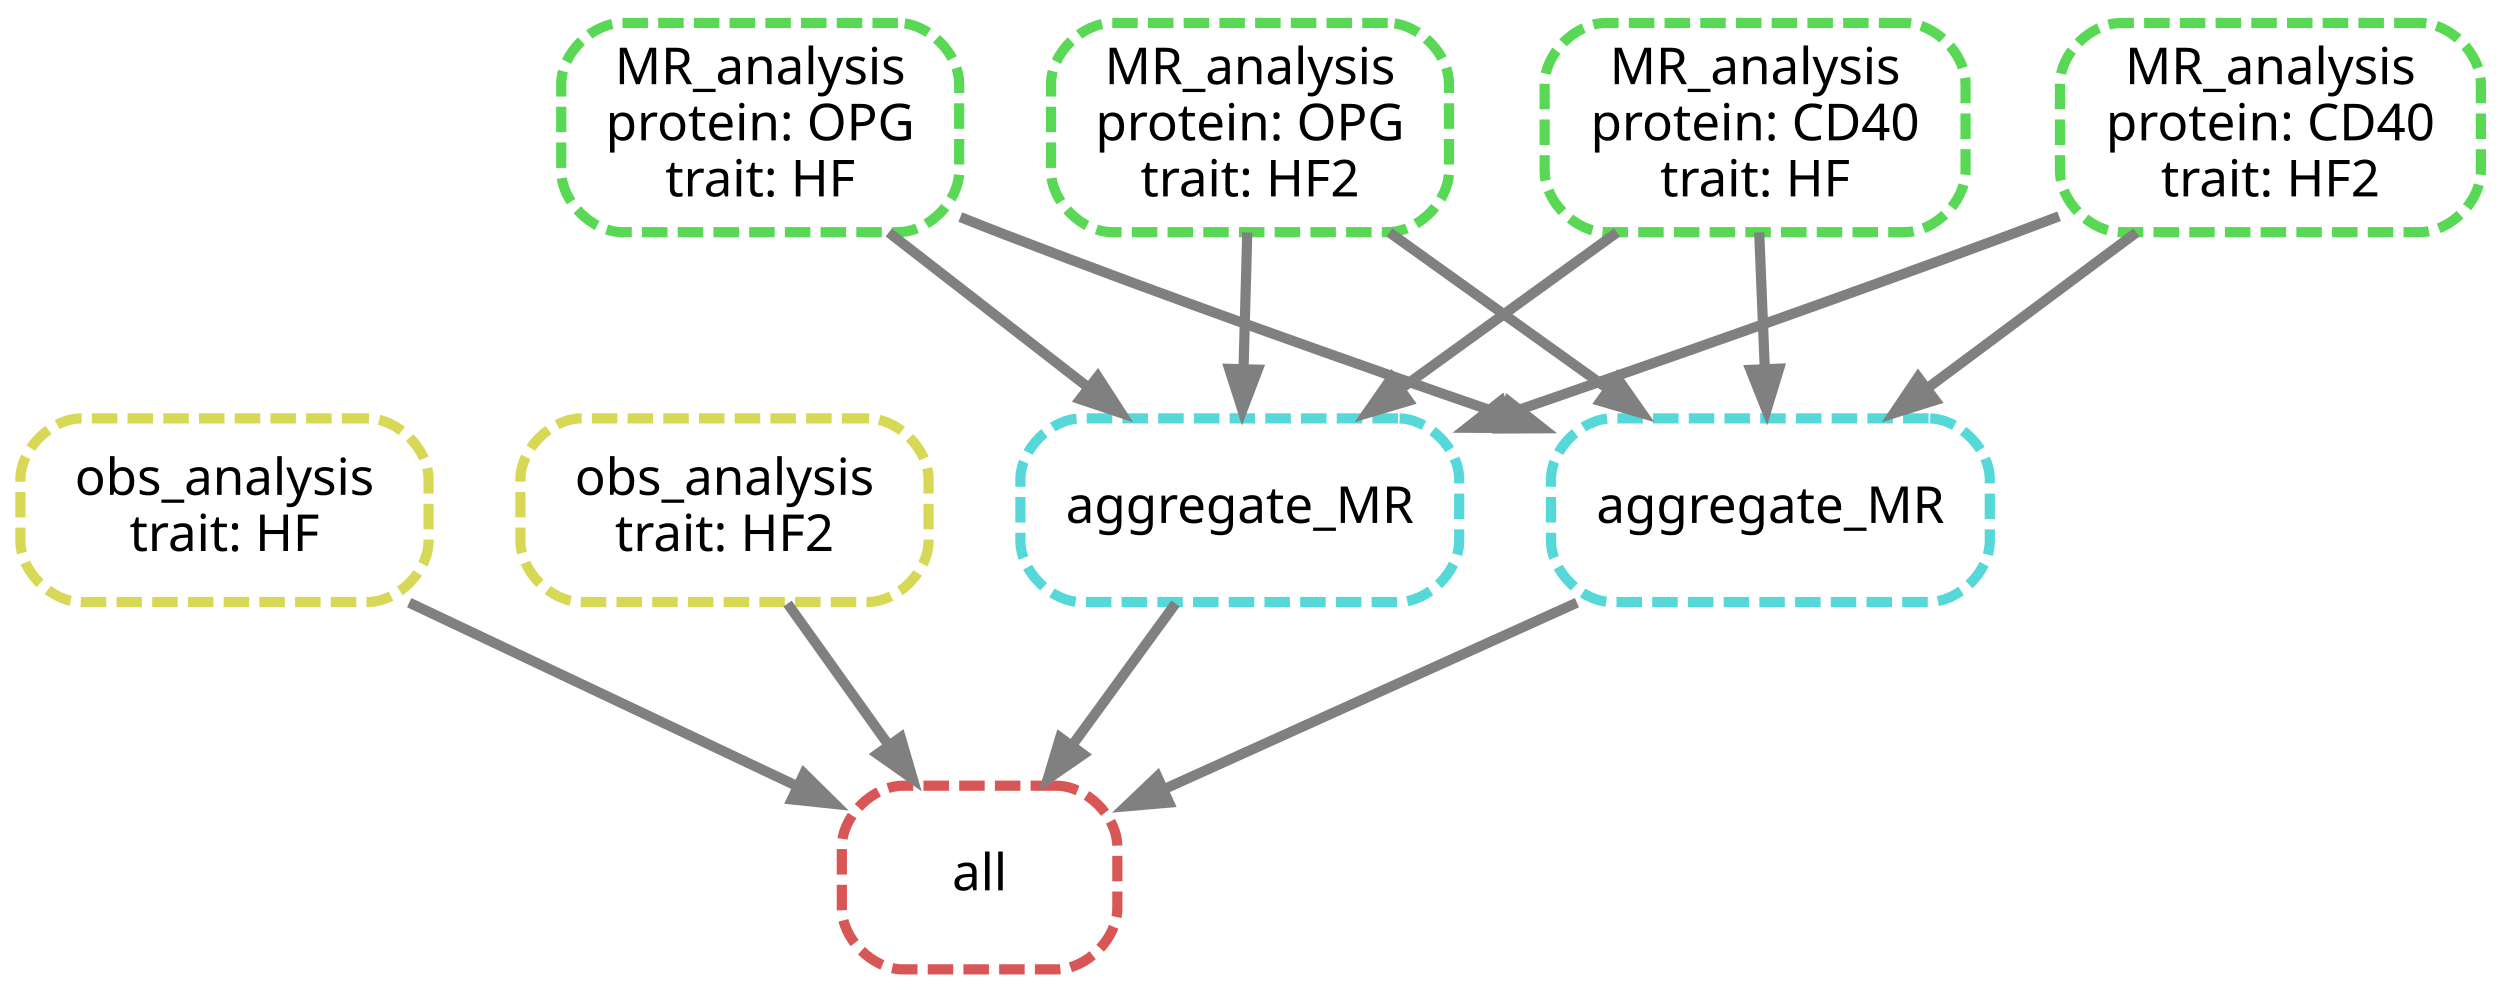
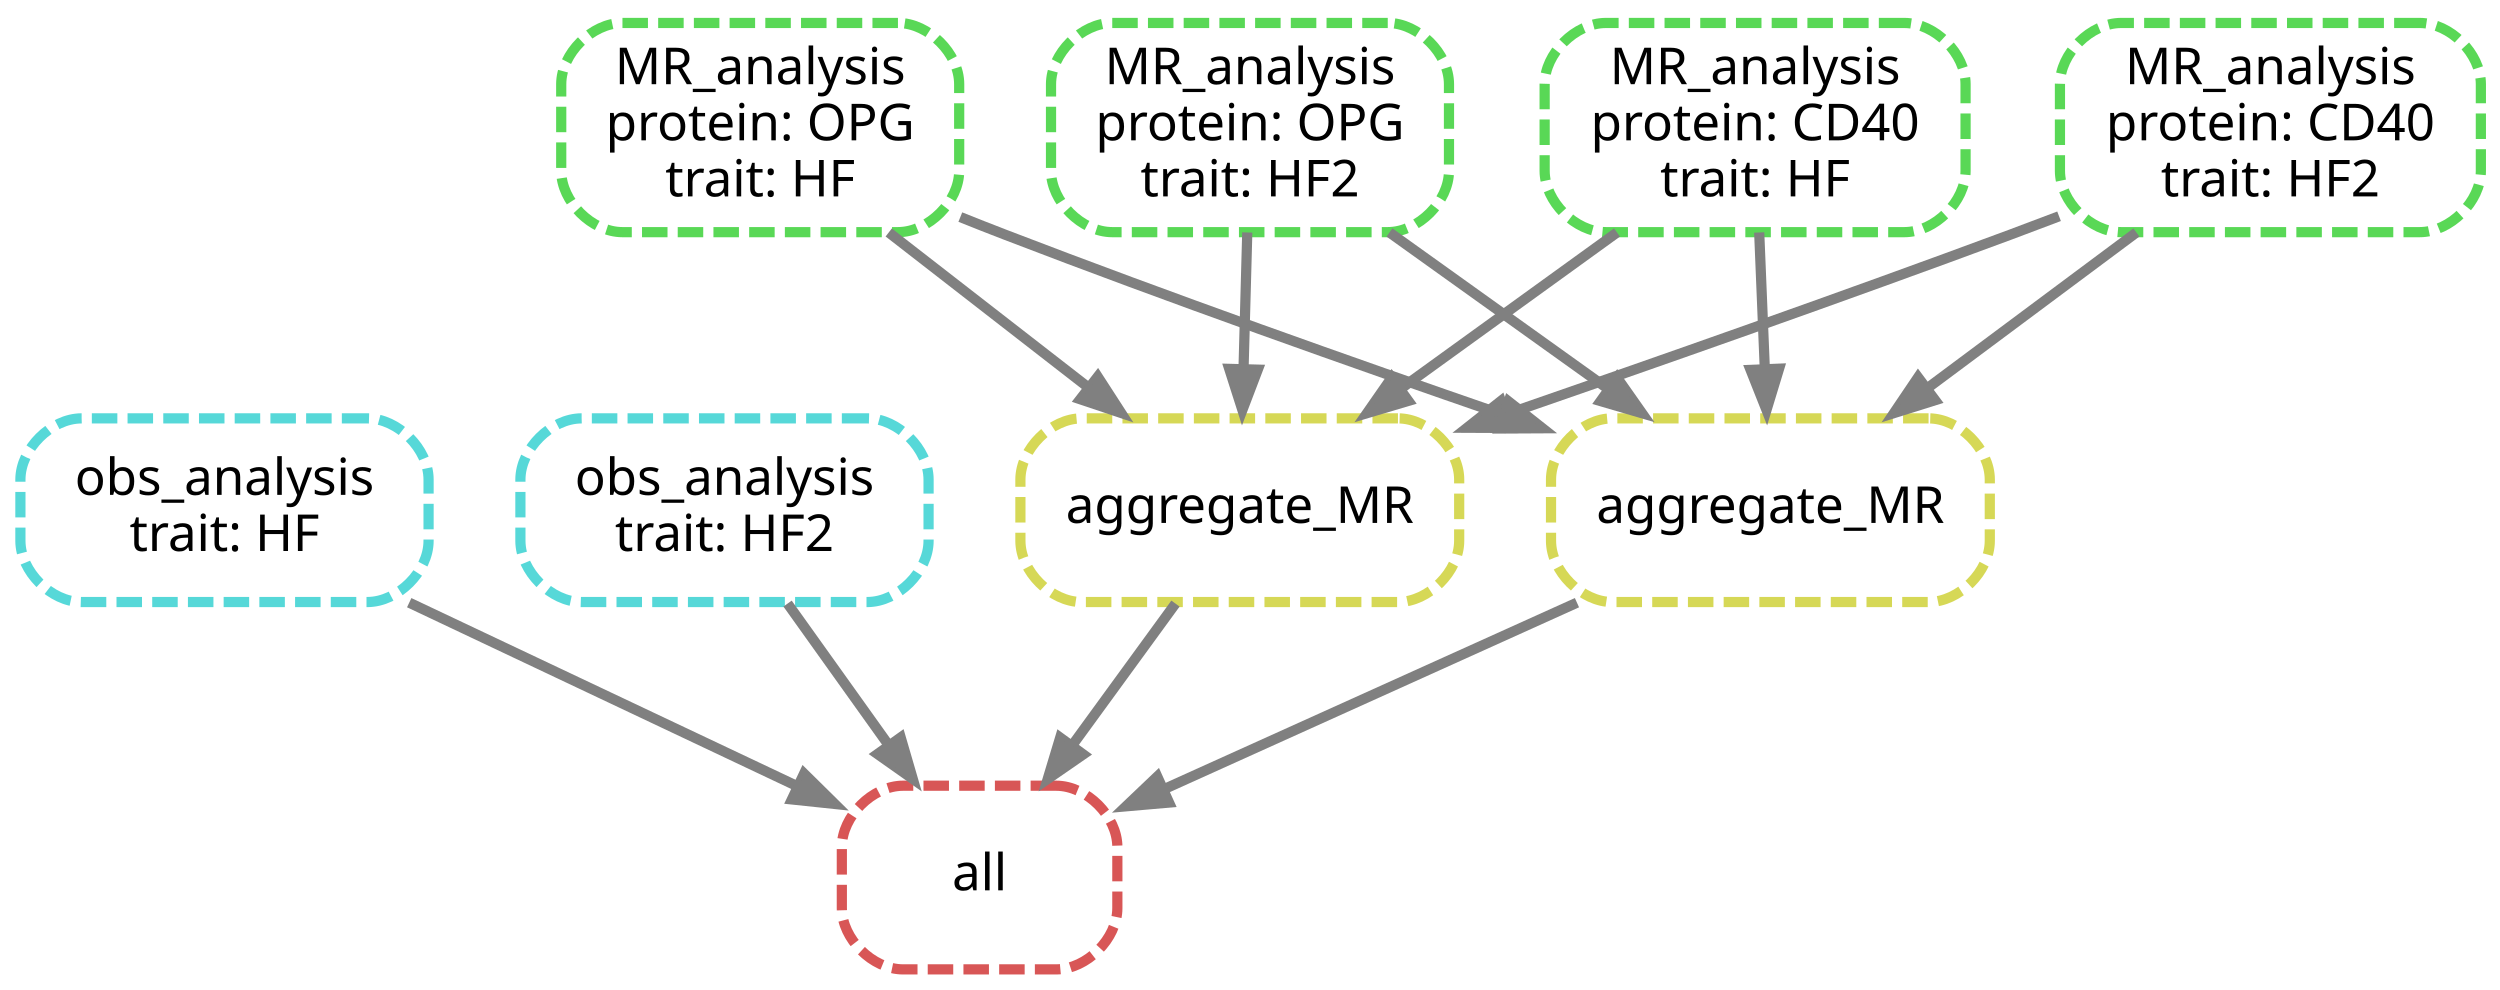
<svg xmlns="http://www.w3.org/2000/svg" width="490pt" height="194pt" viewBox="0.00 0.00 490.00 194.00">
  <g id="graph0" class="graph" transform="scale(1 1) rotate(0) translate(4 190)">
    <polygon fill="white" stroke="white" points="-4,5 -4,-190 487,-190 487,5 -4,5" />
    <g id="node1" class="node">
      <path fill="none" stroke="#d85656" stroke-width="2" stroke-dasharray="5,2" d="M203,-36C203,-36 173,-36 173,-36 167,-36 161,-30 161,-24 161,-24 161,-12 161,-12 161,-6 167,-0 173,-0 173,-0 203,-0 203,-0 209,-0 215,-6 215,-12 215,-12 215,-24 215,-24 215,-30 209,-36 203,-36" />
      <text text-anchor="middle" x="188" y="-15.5" font-family="sans" font-size="10.00">all</text>
    </g>
    <g id="node2" class="node">
-       <path fill="none" stroke="#d6d856" stroke-width="2" stroke-dasharray="5,2" d="M68,-108C68,-108 12,-108 12,-108 6,-108 0,-102 0,-96 0,-96 0,-84 0,-84 0,-78 6,-72 12,-72 12,-72 68,-72 68,-72 74,-72 80,-78 80,-84 80,-84 80,-96 80,-96 80,-102 74,-108 68,-108" />
+       <path fill="none" stroke="#56d8d8" stroke-width="2" stroke-dasharray="5,2" d="M68,-108C68,-108 12,-108 12,-108 6,-108 0,-102 0,-96 0,-96 0,-84 0,-84 0,-78 6,-72 12,-72 12,-72 68,-72 68,-72 74,-72 80,-78 80,-84 80,-84 80,-96 80,-96 80,-102 74,-108 68,-108" />
      <text text-anchor="middle" x="40" y="-93" font-family="sans" font-size="10.00">obs_analysis</text>
      <text text-anchor="middle" x="40" y="-82" font-family="sans" font-size="10.00">trait: HF</text>
    </g>
    <g id="edge1" class="edge">
      <path fill="none" stroke="grey" stroke-width="2" d="M76.205,-71.876C99.22,-60.99 128.903,-46.951 151.899,-36.075" />
      <polygon fill="grey" stroke="grey" points="153.444,-39.216 160.988,-31.776 150.451,-32.888 153.444,-39.216" />
    </g>
    <g id="node3" class="node">
-       <path fill="none" stroke="#d6d856" stroke-width="2" stroke-dasharray="5,2" d="M166,-108C166,-108 110,-108 110,-108 104,-108 98,-102 98,-96 98,-96 98,-84 98,-84 98,-78 104,-72 110,-72 110,-72 166,-72 166,-72 172,-72 178,-78 178,-84 178,-84 178,-96 178,-96 178,-102 172,-108 166,-108" />
+       <path fill="none" stroke="#56d8d8" stroke-width="2" stroke-dasharray="5,2" d="M166,-108C166,-108 110,-108 110,-108 104,-108 98,-102 98,-96 98,-96 98,-84 98,-84 98,-78 104,-72 110,-72 110,-72 166,-72 166,-72 172,-72 178,-78 178,-84 178,-84 178,-96 178,-96 178,-102 172,-108 166,-108" />
      <text text-anchor="middle" x="138" y="-93" font-family="sans" font-size="10.00">obs_analysis</text>
      <text text-anchor="middle" x="138" y="-82" font-family="sans" font-size="10.00">trait: HF2</text>
    </g>
    <g id="edge2" class="edge">
      <path fill="none" stroke="grey" stroke-width="2" d="M150.36,-71.697C156.233,-63.474 163.369,-53.483 169.842,-44.421" />
      <polygon fill="grey" stroke="grey" points="172.818,-46.276 175.783,-36.104 167.122,-42.207 172.818,-46.276" />
    </g>
    <g id="node4" class="node">
-       <path fill="none" stroke="#56d8d8" stroke-width="2" stroke-dasharray="5,2" d="M270,-108C270,-108 208,-108 208,-108 202,-108 196,-102 196,-96 196,-96 196,-84 196,-84 196,-78 202,-72 208,-72 208,-72 270,-72 270,-72 276,-72 282,-78 282,-84 282,-84 282,-96 282,-96 282,-102 276,-108 270,-108" />
+       <path fill="none" stroke="#d6d856" stroke-width="2" stroke-dasharray="5,2" d="M270,-108C270,-108 208,-108 208,-108 202,-108 196,-102 196,-96 196,-96 196,-84 196,-84 196,-78 202,-72 208,-72 208,-72 270,-72 270,-72 276,-72 282,-78 282,-84 282,-84 282,-96 282,-96 282,-102 276,-108 270,-108" />
      <text text-anchor="middle" x="239" y="-87.5" font-family="sans" font-size="10.00">aggregate_MR</text>
    </g>
    <g id="edge3" class="edge">
      <path fill="none" stroke="grey" stroke-width="2" d="M226.393,-71.697C220.403,-63.474 213.124,-53.483 206.521,-44.421" />
      <polygon fill="grey" stroke="grey" points="209.179,-42.126 200.462,-36.104 203.522,-46.248 209.179,-42.126" />
    </g>
    <g id="node5" class="node">
      <path fill="none" stroke="#59d856" stroke-width="2" stroke-dasharray="5,2" d="M369.25,-185.5C369.25,-185.5 310.75,-185.5 310.75,-185.5 304.75,-185.5 298.75,-179.5 298.75,-173.5 298.75,-173.5 298.75,-156.5 298.75,-156.5 298.75,-150.5 304.75,-144.5 310.75,-144.5 310.75,-144.5 369.25,-144.5 369.25,-144.5 375.25,-144.5 381.25,-150.5 381.25,-156.5 381.25,-156.5 381.25,-173.5 381.25,-173.5 381.25,-179.5 375.25,-185.5 369.25,-185.5" />
      <text text-anchor="middle" x="340" y="-173.5" font-family="sans" font-size="10.00">MR_analysis</text>
      <text text-anchor="middle" x="340" y="-162.5" font-family="sans" font-size="10.00">protein: CD40</text>
      <text text-anchor="middle" x="340" y="-151.5" font-family="sans" font-size="10.00">trait: HF</text>
    </g>
    <g id="edge5" class="edge">
      <path fill="none" stroke="grey" stroke-width="2" d="M312.934,-144.437C299.965,-135.064 284.348,-123.776 270.815,-113.995" />
      <polygon fill="grey" stroke="grey" points="272.855,-111.151 262.7,-108.13 268.754,-116.824 272.855,-111.151" />
    </g>
    <g id="node9" class="node">
-       <path fill="none" stroke="#56d8d8" stroke-width="2" stroke-dasharray="5,2" d="M374,-108C374,-108 312,-108 312,-108 306,-108 300,-102 300,-96 300,-96 300,-84 300,-84 300,-78 306,-72 312,-72 312,-72 374,-72 374,-72 380,-72 386,-78 386,-84 386,-84 386,-96 386,-96 386,-102 380,-108 374,-108" />
+       <path fill="none" stroke="#d6d856" stroke-width="2" stroke-dasharray="5,2" d="M374,-108C374,-108 312,-108 312,-108 306,-108 300,-102 300,-96 300,-96 300,-84 300,-84 300,-78 306,-72 312,-72 312,-72 374,-72 374,-72 380,-72 386,-78 386,-84 386,-84 386,-96 386,-96 386,-102 380,-108 374,-108" />
      <text text-anchor="middle" x="343" y="-87.5" font-family="sans" font-size="10.00">aggregate_MR</text>
    </g>
    <g id="edge9" class="edge">
      <path fill="none" stroke="grey" stroke-width="2" d="M340.804,-144.437C341.135,-136.391 341.523,-126.933 341.881,-118.228" />
      <polygon fill="grey" stroke="grey" points="345.382,-118.265 342.296,-108.13 338.388,-117.977 345.382,-118.265" />
    </g>
    <g id="node6" class="node">
      <path fill="none" stroke="#59d856" stroke-width="2" stroke-dasharray="5,2" d="M470.25,-185.5C470.25,-185.5 411.75,-185.5 411.75,-185.5 405.75,-185.5 399.75,-179.5 399.75,-173.5 399.75,-173.5 399.75,-156.5 399.75,-156.5 399.75,-150.5 405.75,-144.5 411.75,-144.5 411.75,-144.5 470.25,-144.5 470.25,-144.5 476.25,-144.5 482.25,-150.5 482.25,-156.5 482.25,-156.5 482.25,-173.5 482.25,-173.5 482.25,-179.5 476.25,-185.5 470.25,-185.5" />
      <text text-anchor="middle" x="441" y="-173.5" font-family="sans" font-size="10.00">MR_analysis</text>
      <text text-anchor="middle" x="441" y="-162.5" font-family="sans" font-size="10.00">protein: CD40</text>
      <text text-anchor="middle" x="441" y="-151.5" font-family="sans" font-size="10.00">trait: HF2</text>
    </g>
    <g id="edge6" class="edge">
      <path fill="none" stroke="grey" stroke-width="2" d="M399.576,-147.611C396.341,-146.375 393.12,-145.159 390,-144 357.475,-131.919 320.749,-119.012 291.661,-108.96" />
      <polygon fill="grey" stroke="grey" points="292.701,-105.617 282.106,-105.666 290.419,-112.235 292.701,-105.617" />
    </g>
    <g id="edge10" class="edge">
      <path fill="none" stroke="grey" stroke-width="2" d="M414.738,-144.437C402.273,-135.153 387.287,-123.989 374.242,-114.272" />
      <polygon fill="grey" stroke="grey" points="376.106,-111.297 365.996,-108.13 371.925,-116.91 376.106,-111.297" />
    </g>
    <g id="node7" class="node">
      <path fill="none" stroke="#59d856" stroke-width="2" stroke-dasharray="5,2" d="M172,-185.5C172,-185.5 118,-185.5 118,-185.5 112,-185.5 106,-179.5 106,-173.5 106,-173.5 106,-156.5 106,-156.5 106,-150.5 112,-144.5 118,-144.5 118,-144.5 172,-144.5 172,-144.5 178,-144.5 184,-150.5 184,-156.5 184,-156.5 184,-173.5 184,-173.5 184,-179.5 178,-185.5 172,-185.5" />
      <text text-anchor="middle" x="145" y="-173.5" font-family="sans" font-size="10.00">MR_analysis</text>
      <text text-anchor="middle" x="145" y="-162.5" font-family="sans" font-size="10.00">protein: OPG</text>
      <text text-anchor="middle" x="145" y="-151.5" font-family="sans" font-size="10.00">trait: HF</text>
    </g>
    <g id="edge7" class="edge">
      <path fill="none" stroke="grey" stroke-width="2" d="M170.19,-144.437C182.146,-135.153 196.521,-123.989 209.033,-114.272" />
      <polygon fill="grey" stroke="grey" points="211.191,-117.028 216.943,-108.13 206.898,-111.499 211.191,-117.028" />
    </g>
    <g id="edge11" class="edge">
      <path fill="none" stroke="grey" stroke-width="2" d="M184.222,-147.451C187.185,-146.264 190.135,-145.102 193,-144 225.077,-131.661 261.41,-118.796 290.283,-108.83" />
      <polygon fill="grey" stroke="grey" points="291.454,-112.129 299.772,-105.567 289.177,-105.51 291.454,-112.129" />
    </g>
    <g id="node8" class="node">
      <path fill="none" stroke="#59d856" stroke-width="2" stroke-dasharray="5,2" d="M268,-185.5C268,-185.5 214,-185.5 214,-185.5 208,-185.5 202,-179.5 202,-173.5 202,-173.5 202,-156.5 202,-156.5 202,-150.5 208,-144.5 214,-144.5 214,-144.5 268,-144.5 268,-144.5 274,-144.5 280,-150.5 280,-156.5 280,-156.5 280,-173.5 280,-173.5 280,-179.5 274,-185.5 268,-185.5" />
      <text text-anchor="middle" x="241" y="-173.5" font-family="sans" font-size="10.00">MR_analysis</text>
      <text text-anchor="middle" x="241" y="-162.5" font-family="sans" font-size="10.00">protein: OPG</text>
      <text text-anchor="middle" x="241" y="-151.5" font-family="sans" font-size="10.00">trait: HF2</text>
    </g>
    <g id="edge8" class="edge">
      <path fill="none" stroke="grey" stroke-width="2" d="M240.464,-144.437C240.244,-136.391 239.984,-126.933 239.746,-118.228" />
      <polygon fill="grey" stroke="grey" points="243.242,-118.03 239.469,-108.13 236.245,-118.222 243.242,-118.03" />
    </g>
    <g id="edge12" class="edge">
      <path fill="none" stroke="grey" stroke-width="2" d="M268.334,-144.437C281.431,-135.064 297.203,-123.776 310.87,-113.995" />
      <polygon fill="grey" stroke="grey" points="312.97,-116.796 319.065,-108.13 308.896,-111.103 312.97,-116.796" />
    </g>
    <g id="edge4" class="edge">
      <path fill="none" stroke="grey" stroke-width="2" d="M305.083,-71.876C280.555,-60.799 248.797,-46.457 224.546,-35.505" />
      <polygon fill="grey" stroke="grey" points="225.874,-32.264 215.319,-31.338 222.992,-38.644 225.874,-32.264" />
    </g>
  </g>
</svg>
